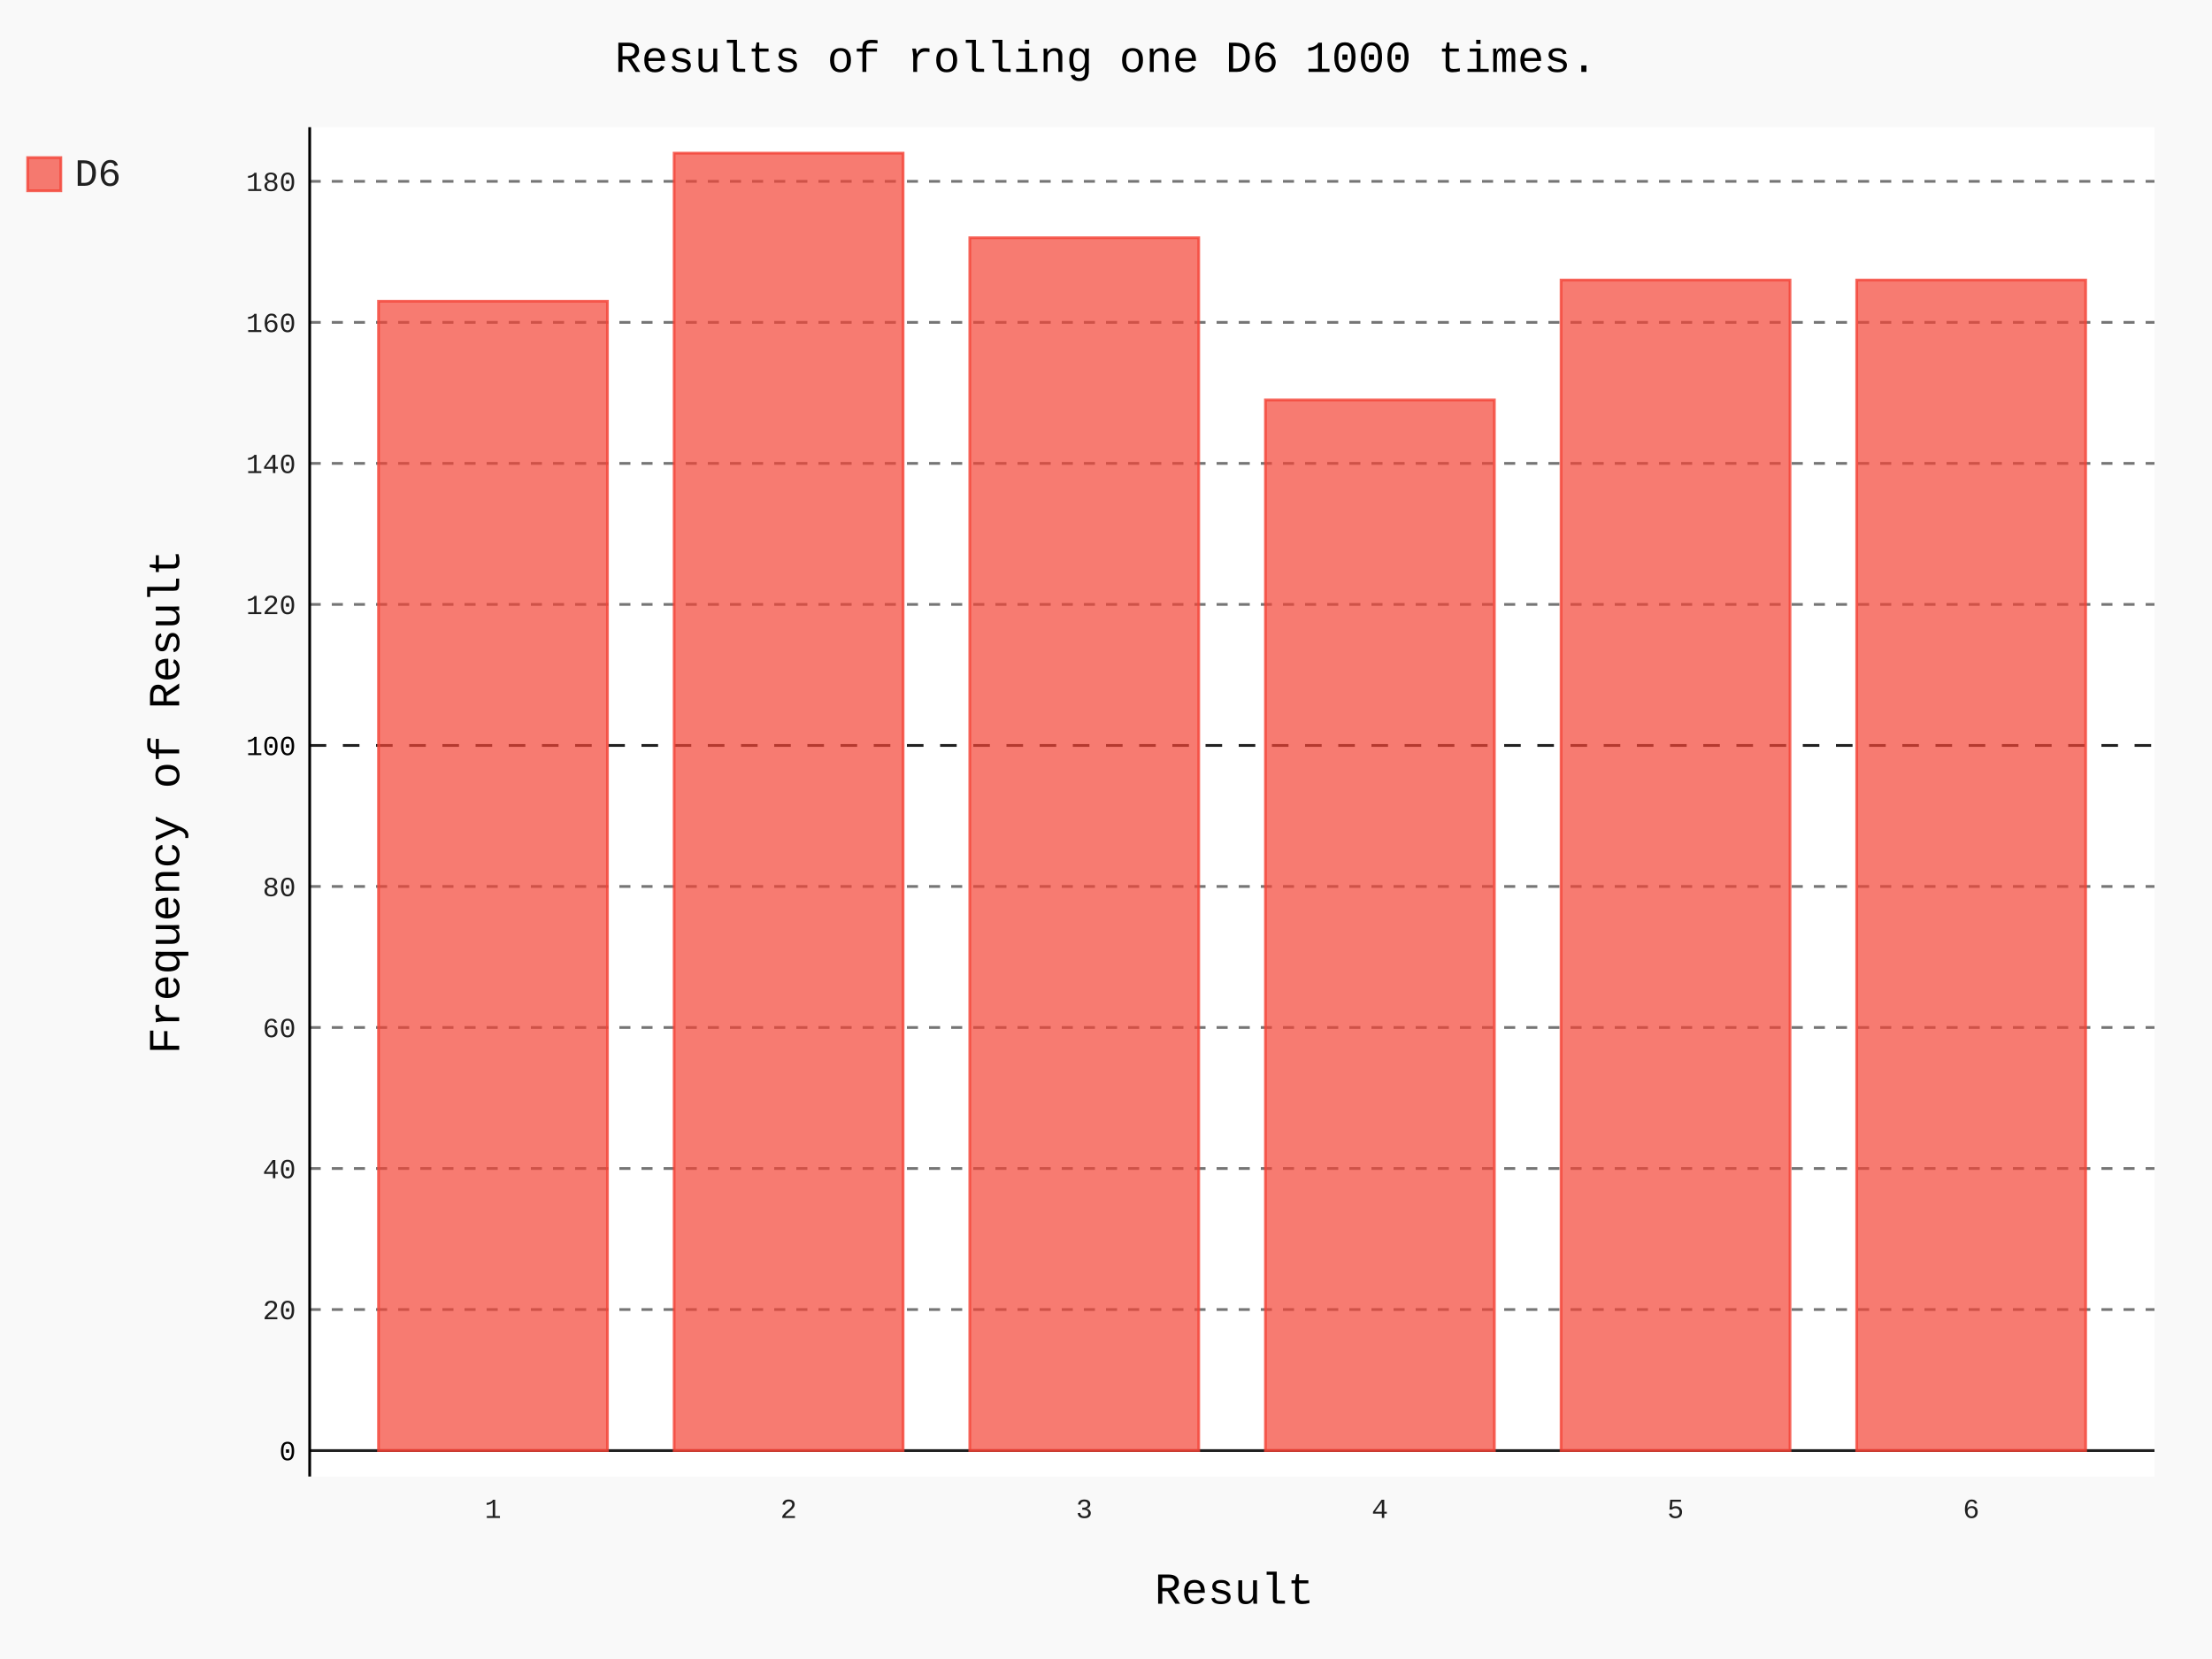
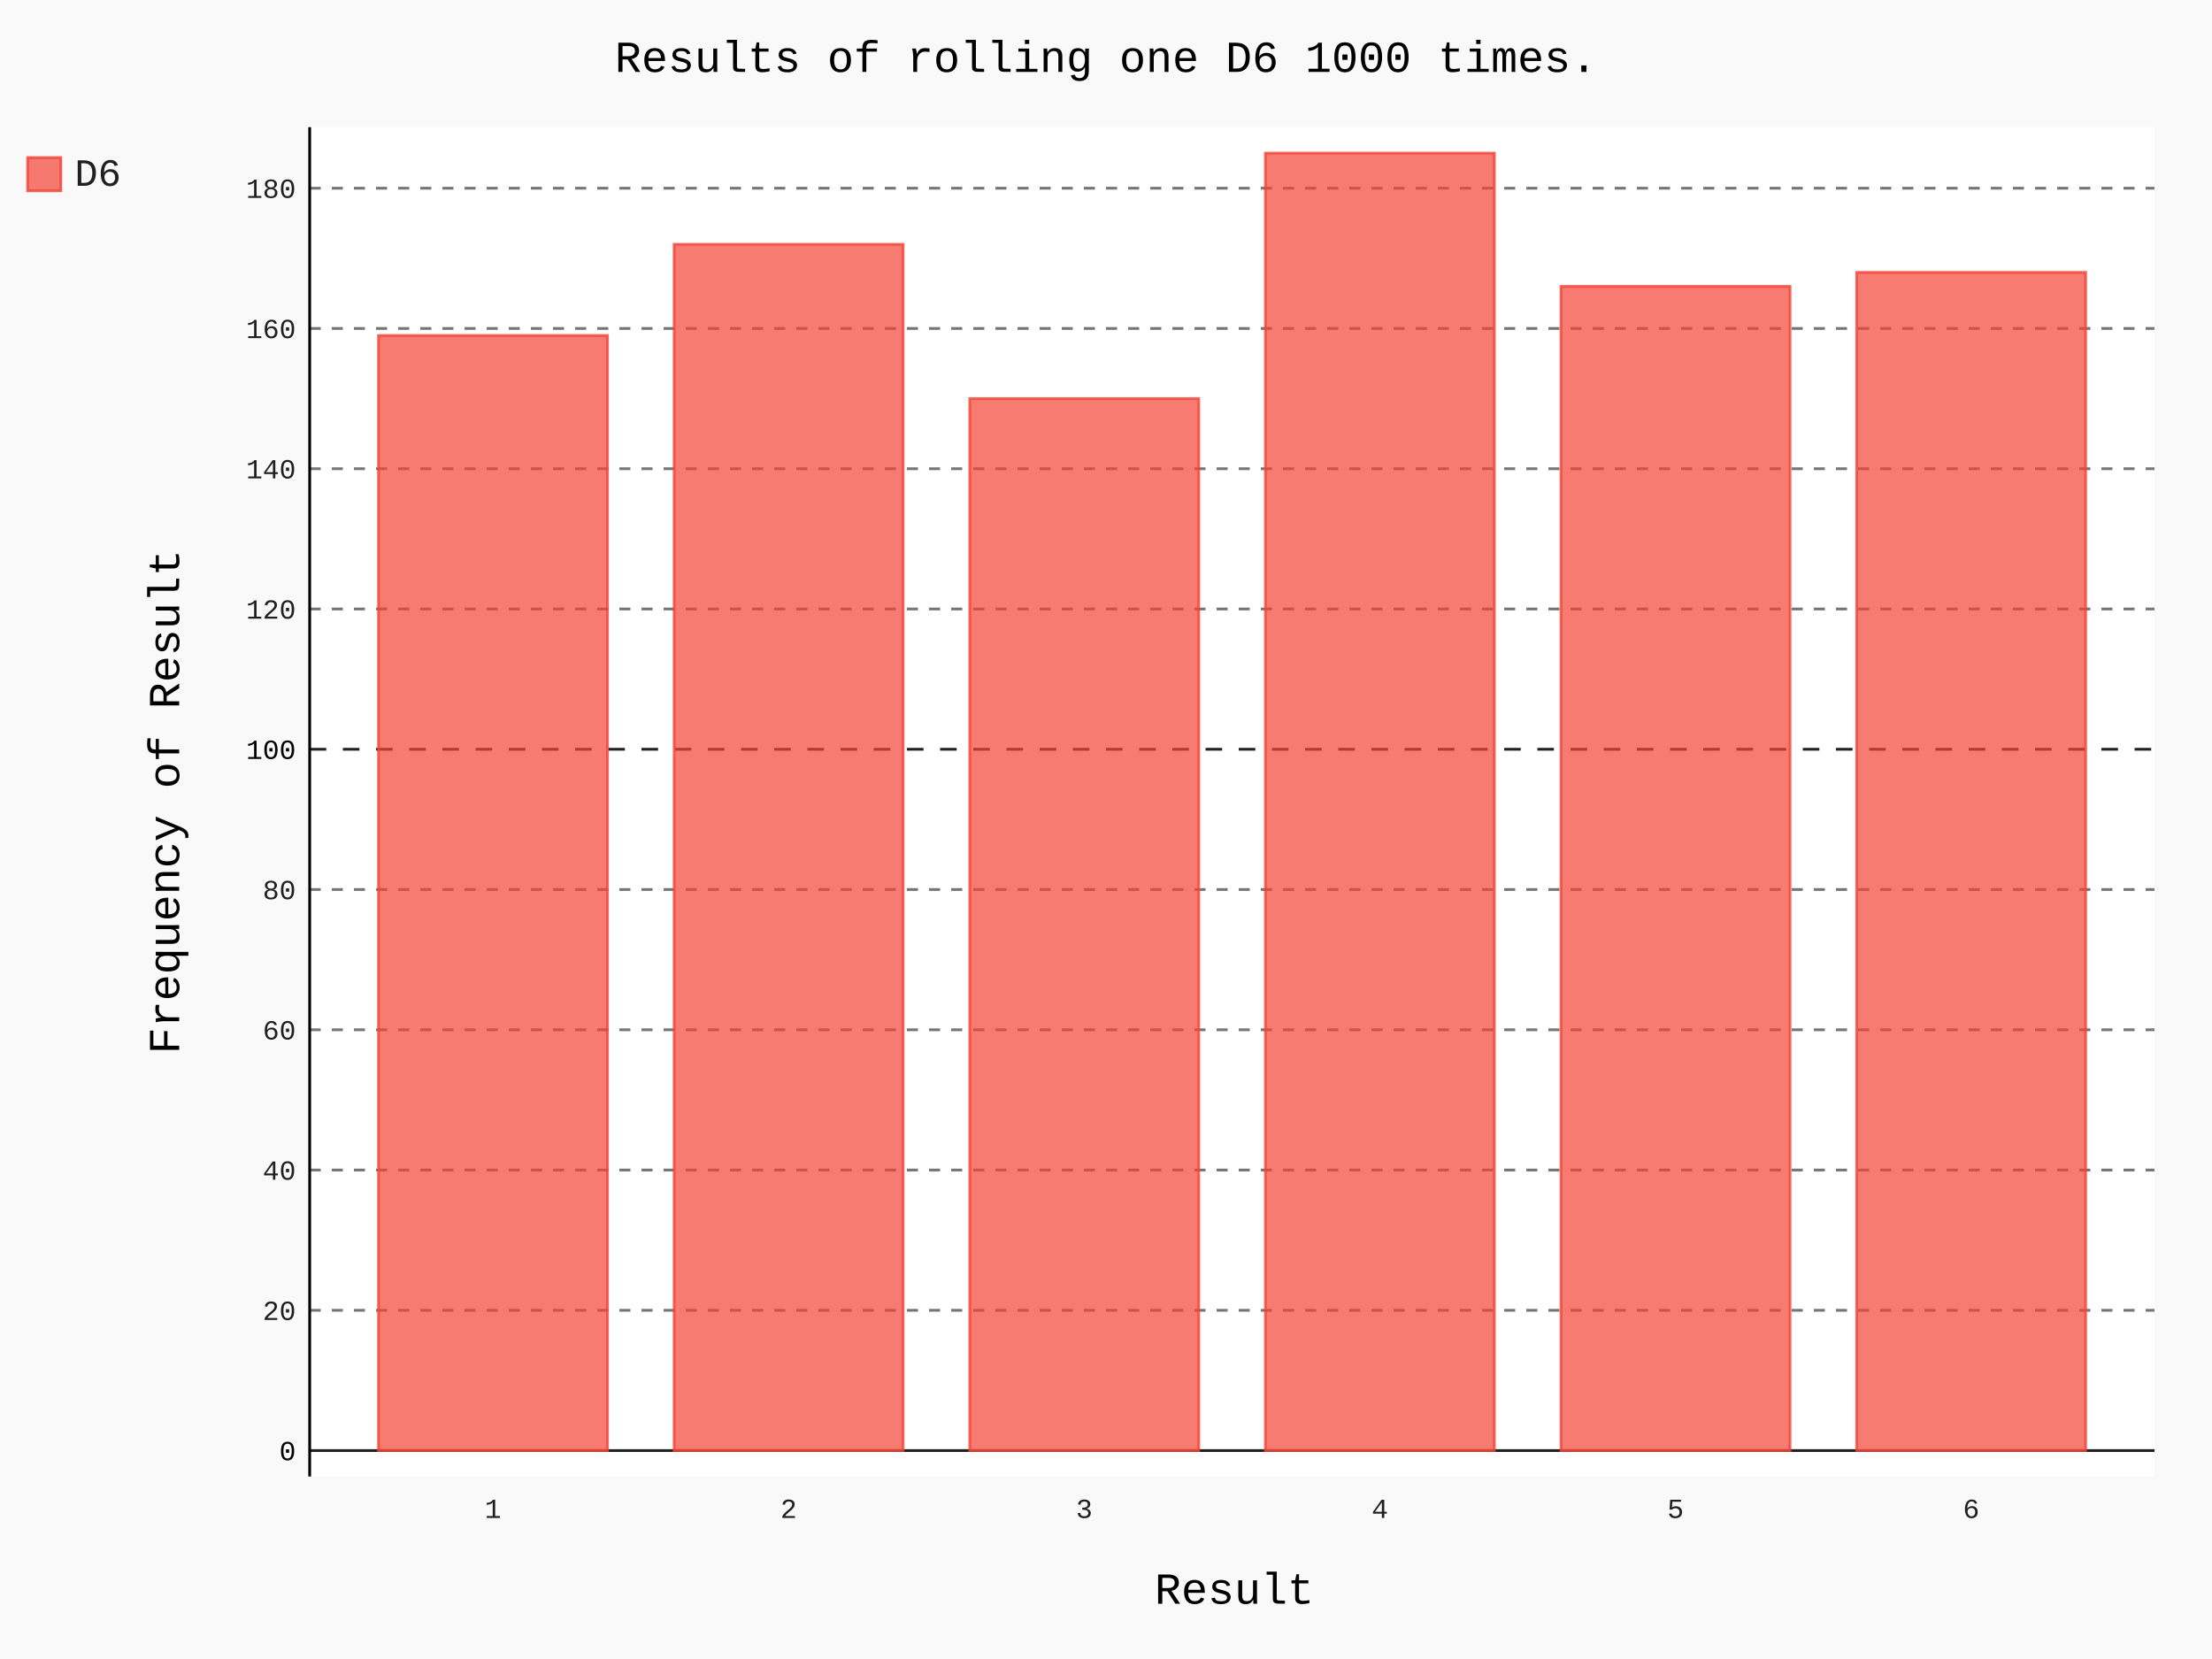
- <svg xmlns="http://www.w3.org/2000/svg" id="chart-22f31022-0724-4b59-9911-aea08e5c46c0" class="pygal-chart" viewBox="0 0 800 600">
+ <svg xmlns="http://www.w3.org/2000/svg" id="chart-256eba19-1daa-47d1-a126-358a92d1004e" class="pygal-chart" viewBox="0 0 800 600">
  <defs>
-     <style type="text/css">#chart-22f31022-0724-4b59-9911-aea08e5c46c0{-webkit-user-select:none;-webkit-font-smoothing:antialiased;font-family:Consolas,"Liberation Mono",Menlo,Courier,monospace}#chart-22f31022-0724-4b59-9911-aea08e5c46c0 .title{font-family:Consolas,"Liberation Mono",Menlo,Courier,monospace;font-size:16px}#chart-22f31022-0724-4b59-9911-aea08e5c46c0 .legends .legend text{font-family:Consolas,"Liberation Mono",Menlo,Courier,monospace;font-size:14px}#chart-22f31022-0724-4b59-9911-aea08e5c46c0 .axis text{font-family:Consolas,"Liberation Mono",Menlo,Courier,monospace;font-size:10px}#chart-22f31022-0724-4b59-9911-aea08e5c46c0 .axis text.major{font-family:Consolas,"Liberation Mono",Menlo,Courier,monospace;font-size:10px}#chart-22f31022-0724-4b59-9911-aea08e5c46c0 .text-overlay text.value{font-family:Consolas,"Liberation Mono",Menlo,Courier,monospace;font-size:16px}#chart-22f31022-0724-4b59-9911-aea08e5c46c0 .text-overlay text.label{font-family:Consolas,"Liberation Mono",Menlo,Courier,monospace;font-size:10px}#chart-22f31022-0724-4b59-9911-aea08e5c46c0 .tooltip{font-family:Consolas,"Liberation Mono",Menlo,Courier,monospace;font-size:14px}#chart-22f31022-0724-4b59-9911-aea08e5c46c0 text.no_data{font-family:Consolas,"Liberation Mono",Menlo,Courier,monospace;font-size:64px}
- #chart-22f31022-0724-4b59-9911-aea08e5c46c0{background-color:rgba(249,249,249,1)}#chart-22f31022-0724-4b59-9911-aea08e5c46c0 path,#chart-22f31022-0724-4b59-9911-aea08e5c46c0 line,#chart-22f31022-0724-4b59-9911-aea08e5c46c0 rect,#chart-22f31022-0724-4b59-9911-aea08e5c46c0 circle{-webkit-transition:150ms;-moz-transition:150ms;transition:150ms}#chart-22f31022-0724-4b59-9911-aea08e5c46c0 .graph &gt; .background{fill:rgba(249,249,249,1)}#chart-22f31022-0724-4b59-9911-aea08e5c46c0 .plot &gt; .background{fill:rgba(255,255,255,1)}#chart-22f31022-0724-4b59-9911-aea08e5c46c0 .graph{fill:rgba(0,0,0,.87)}#chart-22f31022-0724-4b59-9911-aea08e5c46c0 text.no_data{fill:rgba(0,0,0,1)}#chart-22f31022-0724-4b59-9911-aea08e5c46c0 .title{fill:rgba(0,0,0,1)}#chart-22f31022-0724-4b59-9911-aea08e5c46c0 .legends .legend text{fill:rgba(0,0,0,.87)}#chart-22f31022-0724-4b59-9911-aea08e5c46c0 .legends .legend:hover text{fill:rgba(0,0,0,1)}#chart-22f31022-0724-4b59-9911-aea08e5c46c0 .axis .line{stroke:rgba(0,0,0,1)}#chart-22f31022-0724-4b59-9911-aea08e5c46c0 .axis .guide.line{stroke:rgba(0,0,0,.54)}#chart-22f31022-0724-4b59-9911-aea08e5c46c0 .axis .major.line{stroke:rgba(0,0,0,.87)}#chart-22f31022-0724-4b59-9911-aea08e5c46c0 .axis text.major{fill:rgba(0,0,0,1)}#chart-22f31022-0724-4b59-9911-aea08e5c46c0 .axis.y .guides:hover .guide.line,#chart-22f31022-0724-4b59-9911-aea08e5c46c0 .line-graph .axis.x .guides:hover .guide.line,#chart-22f31022-0724-4b59-9911-aea08e5c46c0 .stackedline-graph .axis.x .guides:hover .guide.line,#chart-22f31022-0724-4b59-9911-aea08e5c46c0 .xy-graph .axis.x .guides:hover .guide.line{stroke:rgba(0,0,0,1)}#chart-22f31022-0724-4b59-9911-aea08e5c46c0 .axis .guides:hover text{fill:rgba(0,0,0,1)}#chart-22f31022-0724-4b59-9911-aea08e5c46c0 .reactive{fill-opacity:.7;stroke-opacity:.8}#chart-22f31022-0724-4b59-9911-aea08e5c46c0 .ci{stroke:rgba(0,0,0,.87)}#chart-22f31022-0724-4b59-9911-aea08e5c46c0 .reactive.active,#chart-22f31022-0724-4b59-9911-aea08e5c46c0 .active .reactive{fill-opacity:.8;stroke-opacity:.9;stroke-width:4}#chart-22f31022-0724-4b59-9911-aea08e5c46c0 .ci .reactive.active{stroke-width:1.5}#chart-22f31022-0724-4b59-9911-aea08e5c46c0 .series text{fill:rgba(0,0,0,1)}#chart-22f31022-0724-4b59-9911-aea08e5c46c0 .tooltip rect{fill:rgba(255,255,255,1);stroke:rgba(0,0,0,1);-webkit-transition:opacity 150ms;-moz-transition:opacity 150ms;transition:opacity 150ms}#chart-22f31022-0724-4b59-9911-aea08e5c46c0 .tooltip .label{fill:rgba(0,0,0,.87)}#chart-22f31022-0724-4b59-9911-aea08e5c46c0 .tooltip .label{fill:rgba(0,0,0,.87)}#chart-22f31022-0724-4b59-9911-aea08e5c46c0 .tooltip .legend{font-size:.8em;fill:rgba(0,0,0,.54)}#chart-22f31022-0724-4b59-9911-aea08e5c46c0 .tooltip .x_label{font-size:.6em;fill:rgba(0,0,0,1)}#chart-22f31022-0724-4b59-9911-aea08e5c46c0 .tooltip .xlink{font-size:.5em;text-decoration:underline}#chart-22f31022-0724-4b59-9911-aea08e5c46c0 .tooltip .value{font-size:1.5em}#chart-22f31022-0724-4b59-9911-aea08e5c46c0 .bound{font-size:.5em}#chart-22f31022-0724-4b59-9911-aea08e5c46c0 .max-value{font-size:.75em;fill:rgba(0,0,0,.54)}#chart-22f31022-0724-4b59-9911-aea08e5c46c0 .map-element{fill:rgba(255,255,255,1);stroke:rgba(0,0,0,.54) !important}#chart-22f31022-0724-4b59-9911-aea08e5c46c0 .map-element .reactive{fill-opacity:inherit;stroke-opacity:inherit}#chart-22f31022-0724-4b59-9911-aea08e5c46c0 .color-0,#chart-22f31022-0724-4b59-9911-aea08e5c46c0 .color-0 a:visited{stroke:#F44336;fill:#F44336}#chart-22f31022-0724-4b59-9911-aea08e5c46c0 .text-overlay .color-0 text{fill:black}
- #chart-22f31022-0724-4b59-9911-aea08e5c46c0 text.no_data{text-anchor:middle}#chart-22f31022-0724-4b59-9911-aea08e5c46c0 .guide.line{fill:none}#chart-22f31022-0724-4b59-9911-aea08e5c46c0 .centered{text-anchor:middle}#chart-22f31022-0724-4b59-9911-aea08e5c46c0 .title{text-anchor:middle}#chart-22f31022-0724-4b59-9911-aea08e5c46c0 .legends .legend text{fill-opacity:1}#chart-22f31022-0724-4b59-9911-aea08e5c46c0 .axis.x text{text-anchor:middle}#chart-22f31022-0724-4b59-9911-aea08e5c46c0 .axis.x:not(.web) text[transform]{text-anchor:start}#chart-22f31022-0724-4b59-9911-aea08e5c46c0 .axis.x:not(.web) text[transform].backwards{text-anchor:end}#chart-22f31022-0724-4b59-9911-aea08e5c46c0 .axis.y text{text-anchor:end}#chart-22f31022-0724-4b59-9911-aea08e5c46c0 .axis.y text[transform].backwards{text-anchor:start}#chart-22f31022-0724-4b59-9911-aea08e5c46c0 .axis.y2 text{text-anchor:start}#chart-22f31022-0724-4b59-9911-aea08e5c46c0 .axis.y2 text[transform].backwards{text-anchor:end}#chart-22f31022-0724-4b59-9911-aea08e5c46c0 .axis .guide.line{stroke-dasharray:4,4}#chart-22f31022-0724-4b59-9911-aea08e5c46c0 .axis .major.guide.line{stroke-dasharray:6,6}#chart-22f31022-0724-4b59-9911-aea08e5c46c0 .horizontal .axis.y .guide.line,#chart-22f31022-0724-4b59-9911-aea08e5c46c0 .horizontal .axis.y2 .guide.line,#chart-22f31022-0724-4b59-9911-aea08e5c46c0 .vertical .axis.x .guide.line{opacity:0}#chart-22f31022-0724-4b59-9911-aea08e5c46c0 .horizontal .axis.always_show .guide.line,#chart-22f31022-0724-4b59-9911-aea08e5c46c0 .vertical .axis.always_show .guide.line{opacity:1 !important}#chart-22f31022-0724-4b59-9911-aea08e5c46c0 .axis.y .guides:hover .guide.line,#chart-22f31022-0724-4b59-9911-aea08e5c46c0 .axis.y2 .guides:hover .guide.line,#chart-22f31022-0724-4b59-9911-aea08e5c46c0 .axis.x .guides:hover .guide.line{opacity:1}#chart-22f31022-0724-4b59-9911-aea08e5c46c0 .axis .guides:hover text{opacity:1}#chart-22f31022-0724-4b59-9911-aea08e5c46c0 .nofill{fill:none}#chart-22f31022-0724-4b59-9911-aea08e5c46c0 .subtle-fill{fill-opacity:.2}#chart-22f31022-0724-4b59-9911-aea08e5c46c0 .dot{stroke-width:1px;fill-opacity:1}#chart-22f31022-0724-4b59-9911-aea08e5c46c0 .dot.active{stroke-width:5px}#chart-22f31022-0724-4b59-9911-aea08e5c46c0 .dot.negative{fill:transparent}#chart-22f31022-0724-4b59-9911-aea08e5c46c0 text,#chart-22f31022-0724-4b59-9911-aea08e5c46c0 tspan{stroke:none !important}#chart-22f31022-0724-4b59-9911-aea08e5c46c0 .series text.active{opacity:1}#chart-22f31022-0724-4b59-9911-aea08e5c46c0 .tooltip rect{fill-opacity:.95;stroke-width:.5}#chart-22f31022-0724-4b59-9911-aea08e5c46c0 .tooltip text{fill-opacity:1}#chart-22f31022-0724-4b59-9911-aea08e5c46c0 .showable{visibility:hidden}#chart-22f31022-0724-4b59-9911-aea08e5c46c0 .showable.shown{visibility:visible}#chart-22f31022-0724-4b59-9911-aea08e5c46c0 .gauge-background{fill:rgba(229,229,229,1);stroke:none}#chart-22f31022-0724-4b59-9911-aea08e5c46c0 .bg-lines{stroke:rgba(249,249,249,1);stroke-width:2px}</style>
+     <style type="text/css">#chart-256eba19-1daa-47d1-a126-358a92d1004e{-webkit-user-select:none;-webkit-font-smoothing:antialiased;font-family:Consolas,"Liberation Mono",Menlo,Courier,monospace}#chart-256eba19-1daa-47d1-a126-358a92d1004e .title{font-family:Consolas,"Liberation Mono",Menlo,Courier,monospace;font-size:16px}#chart-256eba19-1daa-47d1-a126-358a92d1004e .legends .legend text{font-family:Consolas,"Liberation Mono",Menlo,Courier,monospace;font-size:14px}#chart-256eba19-1daa-47d1-a126-358a92d1004e .axis text{font-family:Consolas,"Liberation Mono",Menlo,Courier,monospace;font-size:10px}#chart-256eba19-1daa-47d1-a126-358a92d1004e .axis text.major{font-family:Consolas,"Liberation Mono",Menlo,Courier,monospace;font-size:10px}#chart-256eba19-1daa-47d1-a126-358a92d1004e .text-overlay text.value{font-family:Consolas,"Liberation Mono",Menlo,Courier,monospace;font-size:16px}#chart-256eba19-1daa-47d1-a126-358a92d1004e .text-overlay text.label{font-family:Consolas,"Liberation Mono",Menlo,Courier,monospace;font-size:10px}#chart-256eba19-1daa-47d1-a126-358a92d1004e .tooltip{font-family:Consolas,"Liberation Mono",Menlo,Courier,monospace;font-size:14px}#chart-256eba19-1daa-47d1-a126-358a92d1004e text.no_data{font-family:Consolas,"Liberation Mono",Menlo,Courier,monospace;font-size:64px}
+ #chart-256eba19-1daa-47d1-a126-358a92d1004e{background-color:rgba(249,249,249,1)}#chart-256eba19-1daa-47d1-a126-358a92d1004e path,#chart-256eba19-1daa-47d1-a126-358a92d1004e line,#chart-256eba19-1daa-47d1-a126-358a92d1004e rect,#chart-256eba19-1daa-47d1-a126-358a92d1004e circle{-webkit-transition:150ms;-moz-transition:150ms;transition:150ms}#chart-256eba19-1daa-47d1-a126-358a92d1004e .graph &gt; .background{fill:rgba(249,249,249,1)}#chart-256eba19-1daa-47d1-a126-358a92d1004e .plot &gt; .background{fill:rgba(255,255,255,1)}#chart-256eba19-1daa-47d1-a126-358a92d1004e .graph{fill:rgba(0,0,0,.87)}#chart-256eba19-1daa-47d1-a126-358a92d1004e text.no_data{fill:rgba(0,0,0,1)}#chart-256eba19-1daa-47d1-a126-358a92d1004e .title{fill:rgba(0,0,0,1)}#chart-256eba19-1daa-47d1-a126-358a92d1004e .legends .legend text{fill:rgba(0,0,0,.87)}#chart-256eba19-1daa-47d1-a126-358a92d1004e .legends .legend:hover text{fill:rgba(0,0,0,1)}#chart-256eba19-1daa-47d1-a126-358a92d1004e .axis .line{stroke:rgba(0,0,0,1)}#chart-256eba19-1daa-47d1-a126-358a92d1004e .axis .guide.line{stroke:rgba(0,0,0,.54)}#chart-256eba19-1daa-47d1-a126-358a92d1004e .axis .major.line{stroke:rgba(0,0,0,.87)}#chart-256eba19-1daa-47d1-a126-358a92d1004e .axis text.major{fill:rgba(0,0,0,1)}#chart-256eba19-1daa-47d1-a126-358a92d1004e .axis.y .guides:hover .guide.line,#chart-256eba19-1daa-47d1-a126-358a92d1004e .line-graph .axis.x .guides:hover .guide.line,#chart-256eba19-1daa-47d1-a126-358a92d1004e .stackedline-graph .axis.x .guides:hover .guide.line,#chart-256eba19-1daa-47d1-a126-358a92d1004e .xy-graph .axis.x .guides:hover .guide.line{stroke:rgba(0,0,0,1)}#chart-256eba19-1daa-47d1-a126-358a92d1004e .axis .guides:hover text{fill:rgba(0,0,0,1)}#chart-256eba19-1daa-47d1-a126-358a92d1004e .reactive{fill-opacity:.7;stroke-opacity:.8}#chart-256eba19-1daa-47d1-a126-358a92d1004e .ci{stroke:rgba(0,0,0,.87)}#chart-256eba19-1daa-47d1-a126-358a92d1004e .reactive.active,#chart-256eba19-1daa-47d1-a126-358a92d1004e .active .reactive{fill-opacity:.8;stroke-opacity:.9;stroke-width:4}#chart-256eba19-1daa-47d1-a126-358a92d1004e .ci .reactive.active{stroke-width:1.5}#chart-256eba19-1daa-47d1-a126-358a92d1004e .series text{fill:rgba(0,0,0,1)}#chart-256eba19-1daa-47d1-a126-358a92d1004e .tooltip rect{fill:rgba(255,255,255,1);stroke:rgba(0,0,0,1);-webkit-transition:opacity 150ms;-moz-transition:opacity 150ms;transition:opacity 150ms}#chart-256eba19-1daa-47d1-a126-358a92d1004e .tooltip .label{fill:rgba(0,0,0,.87)}#chart-256eba19-1daa-47d1-a126-358a92d1004e .tooltip .label{fill:rgba(0,0,0,.87)}#chart-256eba19-1daa-47d1-a126-358a92d1004e .tooltip .legend{font-size:.8em;fill:rgba(0,0,0,.54)}#chart-256eba19-1daa-47d1-a126-358a92d1004e .tooltip .x_label{font-size:.6em;fill:rgba(0,0,0,1)}#chart-256eba19-1daa-47d1-a126-358a92d1004e .tooltip .xlink{font-size:.5em;text-decoration:underline}#chart-256eba19-1daa-47d1-a126-358a92d1004e .tooltip .value{font-size:1.5em}#chart-256eba19-1daa-47d1-a126-358a92d1004e .bound{font-size:.5em}#chart-256eba19-1daa-47d1-a126-358a92d1004e .max-value{font-size:.75em;fill:rgba(0,0,0,.54)}#chart-256eba19-1daa-47d1-a126-358a92d1004e .map-element{fill:rgba(255,255,255,1);stroke:rgba(0,0,0,.54) !important}#chart-256eba19-1daa-47d1-a126-358a92d1004e .map-element .reactive{fill-opacity:inherit;stroke-opacity:inherit}#chart-256eba19-1daa-47d1-a126-358a92d1004e .color-0,#chart-256eba19-1daa-47d1-a126-358a92d1004e .color-0 a:visited{stroke:#F44336;fill:#F44336}#chart-256eba19-1daa-47d1-a126-358a92d1004e .text-overlay .color-0 text{fill:black}
+ #chart-256eba19-1daa-47d1-a126-358a92d1004e text.no_data{text-anchor:middle}#chart-256eba19-1daa-47d1-a126-358a92d1004e .guide.line{fill:none}#chart-256eba19-1daa-47d1-a126-358a92d1004e .centered{text-anchor:middle}#chart-256eba19-1daa-47d1-a126-358a92d1004e .title{text-anchor:middle}#chart-256eba19-1daa-47d1-a126-358a92d1004e .legends .legend text{fill-opacity:1}#chart-256eba19-1daa-47d1-a126-358a92d1004e .axis.x text{text-anchor:middle}#chart-256eba19-1daa-47d1-a126-358a92d1004e .axis.x:not(.web) text[transform]{text-anchor:start}#chart-256eba19-1daa-47d1-a126-358a92d1004e .axis.x:not(.web) text[transform].backwards{text-anchor:end}#chart-256eba19-1daa-47d1-a126-358a92d1004e .axis.y text{text-anchor:end}#chart-256eba19-1daa-47d1-a126-358a92d1004e .axis.y text[transform].backwards{text-anchor:start}#chart-256eba19-1daa-47d1-a126-358a92d1004e .axis.y2 text{text-anchor:start}#chart-256eba19-1daa-47d1-a126-358a92d1004e .axis.y2 text[transform].backwards{text-anchor:end}#chart-256eba19-1daa-47d1-a126-358a92d1004e .axis .guide.line{stroke-dasharray:4,4}#chart-256eba19-1daa-47d1-a126-358a92d1004e .axis .major.guide.line{stroke-dasharray:6,6}#chart-256eba19-1daa-47d1-a126-358a92d1004e .horizontal .axis.y .guide.line,#chart-256eba19-1daa-47d1-a126-358a92d1004e .horizontal .axis.y2 .guide.line,#chart-256eba19-1daa-47d1-a126-358a92d1004e .vertical .axis.x .guide.line{opacity:0}#chart-256eba19-1daa-47d1-a126-358a92d1004e .horizontal .axis.always_show .guide.line,#chart-256eba19-1daa-47d1-a126-358a92d1004e .vertical .axis.always_show .guide.line{opacity:1 !important}#chart-256eba19-1daa-47d1-a126-358a92d1004e .axis.y .guides:hover .guide.line,#chart-256eba19-1daa-47d1-a126-358a92d1004e .axis.y2 .guides:hover .guide.line,#chart-256eba19-1daa-47d1-a126-358a92d1004e .axis.x .guides:hover .guide.line{opacity:1}#chart-256eba19-1daa-47d1-a126-358a92d1004e .axis .guides:hover text{opacity:1}#chart-256eba19-1daa-47d1-a126-358a92d1004e .nofill{fill:none}#chart-256eba19-1daa-47d1-a126-358a92d1004e .subtle-fill{fill-opacity:.2}#chart-256eba19-1daa-47d1-a126-358a92d1004e .dot{stroke-width:1px;fill-opacity:1}#chart-256eba19-1daa-47d1-a126-358a92d1004e .dot.active{stroke-width:5px}#chart-256eba19-1daa-47d1-a126-358a92d1004e .dot.negative{fill:transparent}#chart-256eba19-1daa-47d1-a126-358a92d1004e text,#chart-256eba19-1daa-47d1-a126-358a92d1004e tspan{stroke:none !important}#chart-256eba19-1daa-47d1-a126-358a92d1004e .series text.active{opacity:1}#chart-256eba19-1daa-47d1-a126-358a92d1004e .tooltip rect{fill-opacity:.95;stroke-width:.5}#chart-256eba19-1daa-47d1-a126-358a92d1004e .tooltip text{fill-opacity:1}#chart-256eba19-1daa-47d1-a126-358a92d1004e .showable{visibility:hidden}#chart-256eba19-1daa-47d1-a126-358a92d1004e .showable.shown{visibility:visible}#chart-256eba19-1daa-47d1-a126-358a92d1004e .gauge-background{fill:rgba(229,229,229,1);stroke:none}#chart-256eba19-1daa-47d1-a126-358a92d1004e .bg-lines{stroke:rgba(249,249,249,1);stroke-width:2px}</style>
  </defs>
  <g class="graph bar-graph vertical">
    <rect x="0" y="0" width="800" height="600" class="background" />
    <g transform="translate(112, 46)" class="plot">
      <rect x="0" y="0" width="667.2" height="488" class="background" />
      <g class="axis y always_show">
        <g class="guides">
          <path d="M0 478.615 h667.2" class="axis major line" />
          <text x="-5" y="482.115" class="major">0</text>
        </g>
        <g class="guides">
-           <path d="M0 427.612 h667.2" class="guide line" />
-           <text x="-5" y="431.112" class="">20</text>
+           <path d="M0 427.888 h667.2" class="guide line" />
+           <text x="-5" y="431.388" class="">20</text>
        </g>
        <g class="guides">
-           <path d="M0 376.609 h667.2" class="guide line" />
-           <text x="-5" y="380.109" class="">40</text>
+           <path d="M0 377.16 h667.2" class="guide line" />
+           <text x="-5" y="380.66" class="">40</text>
        </g>
        <g class="guides">
-           <path d="M0 325.605 h667.2" class="guide line" />
-           <text x="-5" y="329.105" class="">60</text>
+           <path d="M0 326.432 h667.2" class="guide line" />
+           <text x="-5" y="329.932" class="">60</text>
        </g>
        <g class="guides">
-           <path d="M0 274.602 h667.2" class="guide line" />
-           <text x="-5" y="278.102" class="">80</text>
+           <path d="M0 275.705 h667.2" class="guide line" />
+           <text x="-5" y="279.205" class="">80</text>
        </g>
        <g class="guides">
-           <path d="M0 223.599 h667.2" class="major guide line" />
-           <text x="-5" y="227.099" class="major">100</text>
+           <path d="M0 224.977 h667.2" class="major guide line" />
+           <text x="-5" y="228.477" class="major">100</text>
        </g>
        <g class="guides">
-           <path d="M0 172.595 h667.2" class="guide line" />
-           <text x="-5" y="176.095" class="">120</text>
+           <path d="M0 174.249 h667.2" class="guide line" />
+           <text x="-5" y="177.749" class="">120</text>
        </g>
        <g class="guides">
-           <path d="M0 121.592 h667.2" class="guide line" />
-           <text x="-5" y="125.092" class="">140</text>
+           <path d="M0 123.522 h667.2" class="guide line" />
+           <text x="-5" y="127.022" class="">140</text>
        </g>
        <g class="guides">
-           <path d="M0 70.589 h667.2" class="guide line" />
-           <text x="-5" y="74.089" class="">160</text>
+           <path d="M0 72.794 h667.2" class="guide line" />
+           <text x="-5" y="76.294" class="">160</text>
        </g>
        <g class="guides">
-           <path d="M0 19.585 h667.2" class="guide line" />
-           <text x="-5" y="23.085" class="">180</text>
+           <path d="M0 22.067 h667.2" class="guide line" />
+           <text x="-5" y="25.567" class="">180</text>
        </g>
      </g>
      <g class="axis x">
        <path d="M0 0 v488" class="line" />
        <g class="guides">
          <path d="M66.292 0 v488" class="guide line" />
          <text x="66.292" y="503.0" class="">1</text>
        </g>
        <g class="guides">
          <path d="M173.215 0 v488" class="guide line" />
          <text x="173.215" y="503.0" class="">2</text>
        </g>
        <g class="guides">
          <path d="M280.138 0 v488" class="guide line" />
          <text x="280.138" y="503.0" class="">3</text>
        </g>
        <g class="guides">
          <path d="M387.062 0 v488" class="guide line" />
          <text x="387.062" y="503.0" class="">4</text>
        </g>
        <g class="guides">
          <path d="M493.985 0 v488" class="guide line" />
          <text x="493.985" y="503.0" class="">5</text>
        </g>
        <g class="guides">
          <path d="M600.908 0 v488" class="guide line" />
          <text x="600.908" y="503.0" class="">6</text>
        </g>
      </g>
      <g class="series serie-0 color-0">
        <g class="bars">
          <g class="bar">
-             <rect x="24.892" y="62.938" rx="0" ry="0" width="82.801" height="415.677" class="rect reactive tooltip-trigger" />
+             <rect x="24.892" y="75.331" rx="0" ry="0" width="82.801" height="403.285" class="rect reactive tooltip-trigger" />
          </g>
          <g class="bar">
-             <rect x="131.815" y="9.385" rx="0" ry="0" width="82.801" height="469.231" class="rect reactive tooltip-trigger" />
+             <rect x="131.815" y="42.358" rx="0" ry="0" width="82.801" height="436.258" class="rect reactive tooltip-trigger" />
          </g>
          <g class="bar">
-             <rect x="238.738" y="39.987" rx="0" ry="0" width="82.801" height="438.629" class="rect reactive tooltip-trigger" />
+             <rect x="238.738" y="98.158" rx="0" ry="0" width="82.801" height="380.457" class="rect reactive tooltip-trigger" />
          </g>
          <g class="bar">
-             <rect x="345.661" y="98.64" rx="0" ry="0" width="82.801" height="379.975" class="rect reactive tooltip-trigger" />
+             <rect x="345.661" y="9.385" rx="0" ry="0" width="82.801" height="469.231" class="rect reactive tooltip-trigger" />
          </g>
          <g class="bar">
-             <rect x="452.584" y="55.288" rx="0" ry="0" width="82.801" height="423.328" class="rect reactive tooltip-trigger" />
+             <rect x="452.584" y="57.576" rx="0" ry="0" width="82.801" height="421.04" class="rect reactive tooltip-trigger" />
          </g>
          <g class="bar">
-             <rect x="559.507" y="55.288" rx="0" ry="0" width="82.801" height="423.328" class="rect reactive tooltip-trigger" />
+             <rect x="559.507" y="52.503" rx="0" ry="0" width="82.801" height="426.112" class="rect reactive tooltip-trigger" />
          </g>
        </g>
      </g>
    </g>
    <g class="titles">
      <text x="400.0" y="26" class="title plot_title">Results of rolling one D6 1000 times.</text>
      <text x="446.4" y="580" class="title">Result</text>
      <text x="38.8" y="316.0" class="title" transform="rotate(-90 38.8 290)">Frequency of Result</text>
    </g>
    <g transform="translate(112, 46)" class="plot overlay">
      <g class="series serie-0 color-0" />
    </g>
    <g transform="translate(112, 46)" class="plot text-overlay">
      <g class="series serie-0 color-0" />
    </g>
    <g transform="translate(112, 46)" class="plot tooltip-overlay">
      <g transform="translate(0 0)" style="opacity: 0" class="tooltip">
        <rect rx="0" ry="0" width="0" height="0" class="tooltip-box" />
        <g class="text" />
      </g>
    </g>
    <g transform="translate(10, 56)" class="legends">
      <g id="activate-serie-0" class="legend reactive activate-serie">
        <rect x="0.0" y="1.0" width="12" height="12" class="color-0 reactive" />
        <text x="17.0" y="11.2">D6</text>
      </g>
    </g>
    <g transform="translate(790, 56)" class="legends" />
  </g>
</svg>
